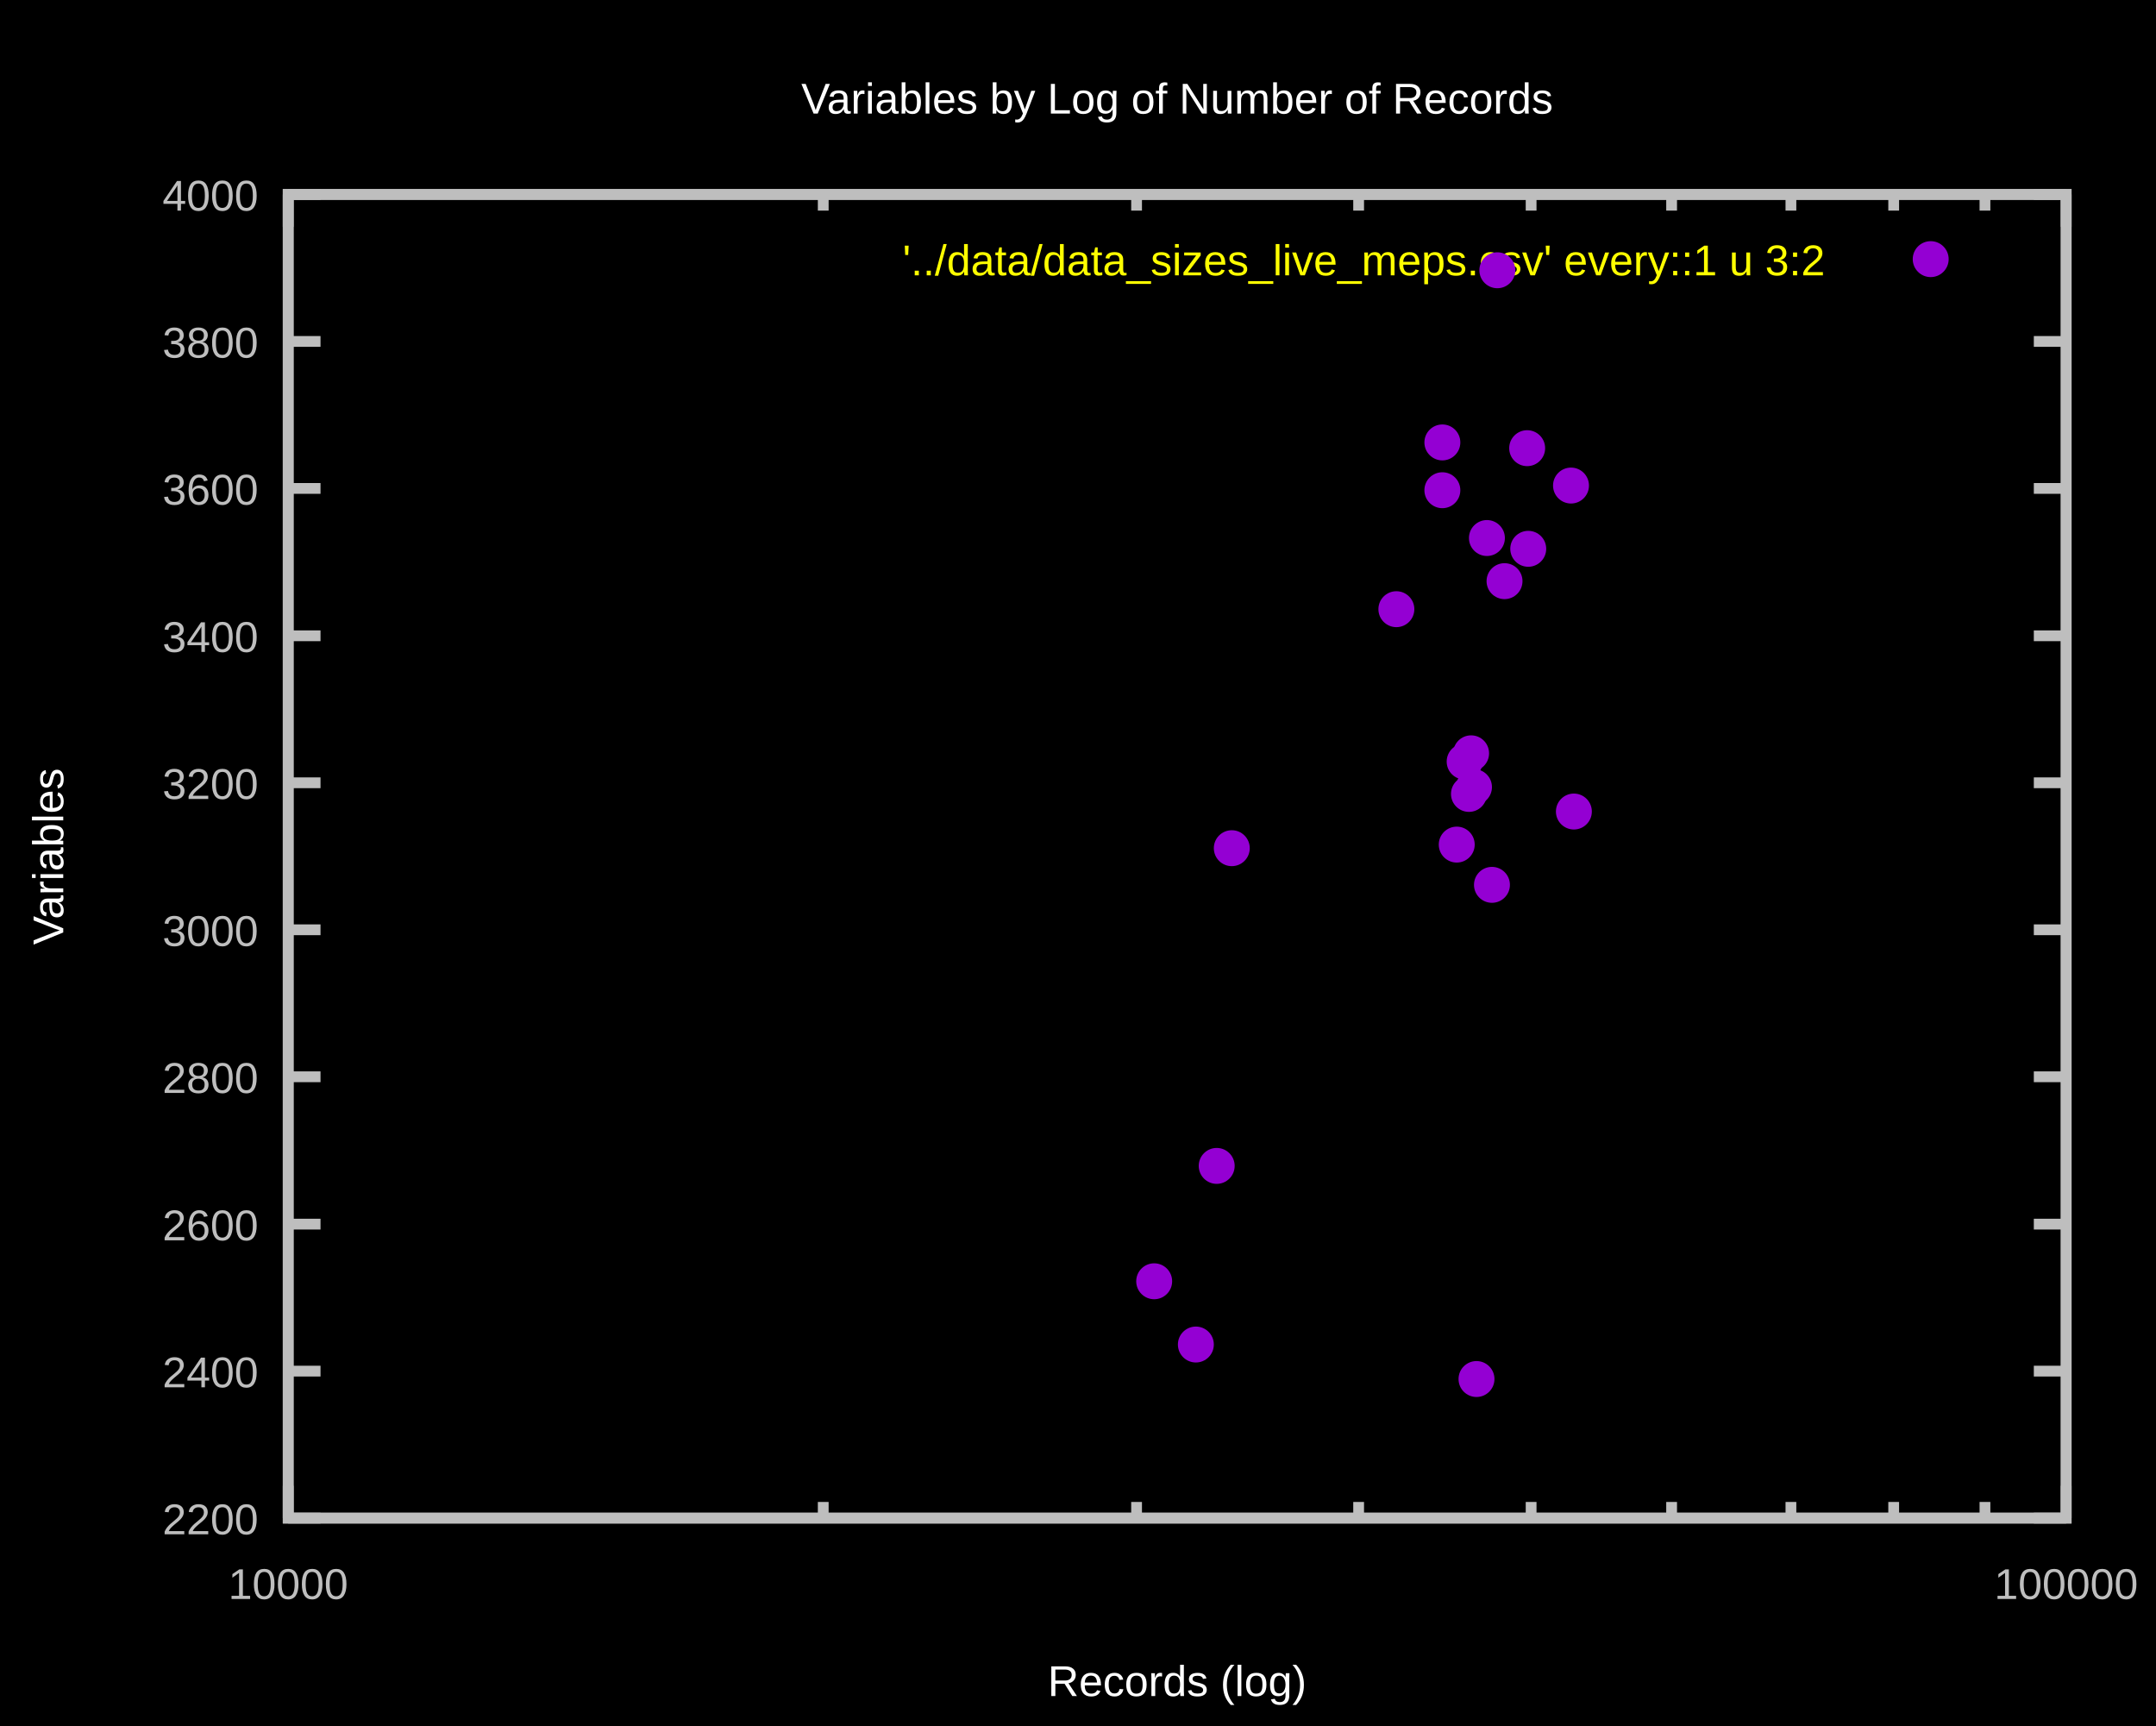
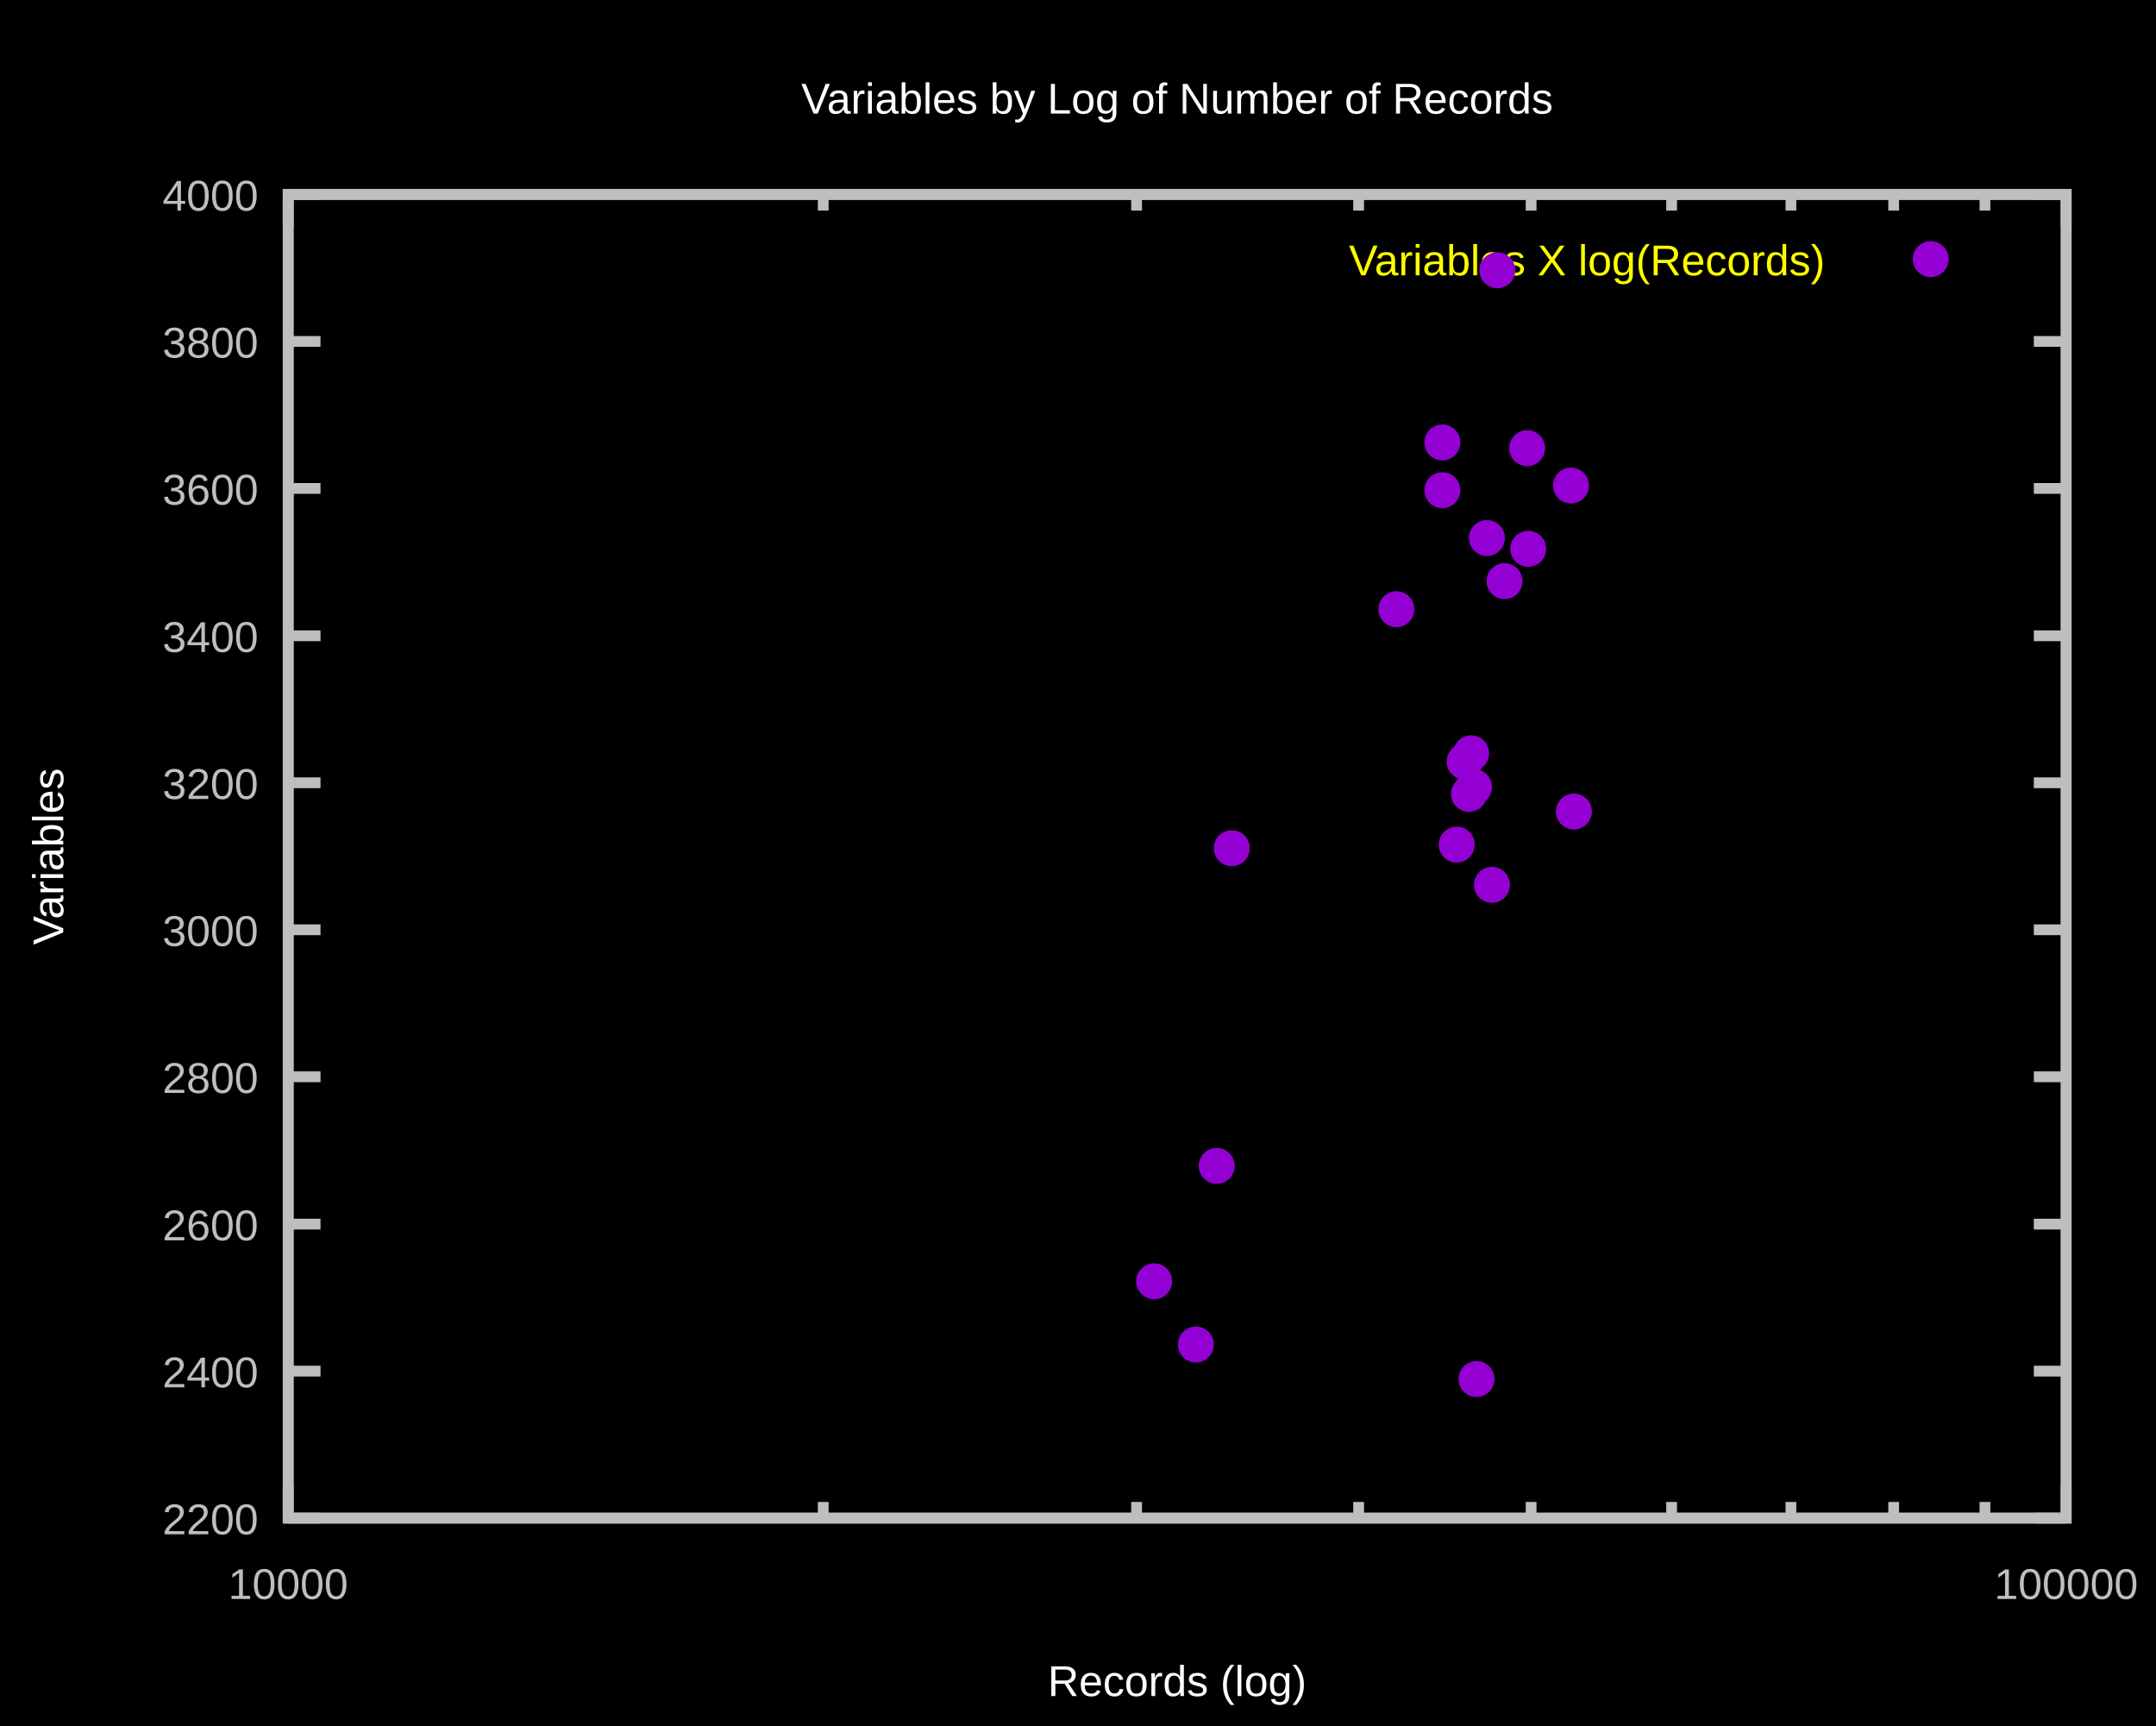
<svg xmlns="http://www.w3.org/2000/svg" xmlns:xlink="http://www.w3.org/1999/xlink" width="600" height="480" viewBox="0 0 600 480">
  <g id="gnuplot_canvas">
    <rect x="0" y="0" width="600" height="480" fill="none" />
    <defs>
      <circle id="gpDot" r="0.5" stroke-width="0.5" />
      <path id="gpPt0" stroke-width="0.222" stroke="currentColor" d="M-1,0 h2 M0,-1 v2" />
      <path id="gpPt1" stroke-width="0.222" stroke="currentColor" d="M-1,-1 L1,1 M1,-1 L-1,1" />
      <path id="gpPt2" stroke-width="0.222" stroke="currentColor" d="M-1,0 L1,0 M0,-1 L0,1 M-1,-1 L1,1 M-1,1 L1,-1" />
      <rect id="gpPt3" stroke-width="0.222" stroke="currentColor" x="-1" y="-1" width="2" height="2" />
      <rect id="gpPt4" stroke-width="0.222" stroke="currentColor" fill="currentColor" x="-1" y="-1" width="2" height="2" />
      <circle id="gpPt5" stroke-width="0.222" stroke="currentColor" cx="0" cy="0" r="1" />
      <use xlink:href="#gpPt5" id="gpPt6" fill="currentColor" stroke="none" />
      <path id="gpPt7" stroke-width="0.222" stroke="currentColor" d="M0,-1.33 L-1.33,0.67 L1.33,0.67 z" />
      <use xlink:href="#gpPt7" id="gpPt8" fill="currentColor" stroke="none" />
      <use xlink:href="#gpPt7" id="gpPt9" stroke="currentColor" transform="rotate(180)" />
      <use xlink:href="#gpPt9" id="gpPt10" fill="currentColor" stroke="none" />
      <use xlink:href="#gpPt3" id="gpPt11" stroke="currentColor" transform="rotate(45)" />
      <use xlink:href="#gpPt11" id="gpPt12" fill="currentColor" stroke="none" />
      <path id="gpPt13" stroke-width="0.222" stroke="currentColor" d="M0,1.330 L1.265,0.411 L0.782,-1.067 L-0.782,-1.076 L-1.265,0.411 z" />
      <use xlink:href="#gpPt13" id="gpPt14" fill="currentColor" stroke="none" />
      <filter id="textbox" filterUnits="objectBoundingBox" x="0" y="0" height="1" width="1">
        <feFlood flood-color="white" flood-opacity="1" result="bgnd" />
        <feComposite in="SourceGraphic" in2="bgnd" operator="atop" />
      </filter>
      <filter id="greybox" filterUnits="objectBoundingBox" x="0" y="0" height="1" width="1">
        <feFlood flood-color="lightgrey" flood-opacity="1" result="grey" />
        <feComposite in="SourceGraphic" in2="grey" operator="atop" />
      </filter>
    </defs>
    <g fill="none" color="white" stroke="rgb(190, 190, 190)" stroke-width="3.00" stroke-linecap="butt" stroke-linejoin="miter">
</g>
    <g fill="none" color="white" stroke="currentColor" stroke-width="1.00" stroke-linecap="butt" stroke-linejoin="miter">
</g>
    <g fill="none" color="black" stroke="currentColor" stroke-width="1.00" stroke-linecap="butt" stroke-linejoin="miter">
      <g stroke="none" shape-rendering="crispEdges">
        <polygon fill="rgb(  0,   0,   0)" points="0.0,480.0 599.9,480.0 599.9,0.1 0.0,0.1 " />
      </g>
      <path stroke="black" d="M0.0,480.0 L0.0,0.1 L599.9,0.1 L599.9,480.0 L0.0,480.0 Z  " />
    </g>
    <g fill="none" color="black" stroke="black" stroke-width="3.00" stroke-linecap="butt" stroke-linejoin="miter">
</g>
    <g fill="none" color="black" stroke="currentColor" stroke-width="3.00" stroke-linecap="butt" stroke-linejoin="miter">
      <path stroke="rgb(190, 190, 190)" d="M80.2,422.4 L89.2,422.4 M575.0,422.4 L566.0,422.4  " />
      <g transform="translate(71.9,426.9)" stroke="none" fill="rgb(190,190,190)" font-family="Arial" font-size="12.00" text-anchor="end">
        <text>
          <tspan font-family="Arial"> 2200</tspan>
        </text>
      </g>
    </g>
    <g fill="none" color="black" stroke="currentColor" stroke-width="3.00" stroke-linecap="butt" stroke-linejoin="miter">
      <path stroke="rgb(190, 190, 190)" d="M80.2,381.5 L89.2,381.5 M575.0,381.5 L566.0,381.5  " />
      <g transform="translate(71.9,386.0)" stroke="none" fill="rgb(190,190,190)" font-family="Arial" font-size="12.00" text-anchor="end">
        <text>
          <tspan font-family="Arial"> 2400</tspan>
        </text>
      </g>
    </g>
    <g fill="none" color="black" stroke="currentColor" stroke-width="3.00" stroke-linecap="butt" stroke-linejoin="miter">
      <path stroke="rgb(190, 190, 190)" d="M80.2,340.6 L89.2,340.6 M575.0,340.6 L566.0,340.6  " />
      <g transform="translate(71.9,345.1)" stroke="none" fill="rgb(190,190,190)" font-family="Arial" font-size="12.00" text-anchor="end">
        <text>
          <tspan font-family="Arial"> 2600</tspan>
        </text>
      </g>
    </g>
    <g fill="none" color="black" stroke="currentColor" stroke-width="3.00" stroke-linecap="butt" stroke-linejoin="miter">
      <path stroke="rgb(190, 190, 190)" d="M80.2,299.6 L89.2,299.6 M575.0,299.6 L566.0,299.6  " />
      <g transform="translate(71.9,304.1)" stroke="none" fill="rgb(190,190,190)" font-family="Arial" font-size="12.00" text-anchor="end">
        <text>
          <tspan font-family="Arial"> 2800</tspan>
        </text>
      </g>
    </g>
    <g fill="none" color="black" stroke="currentColor" stroke-width="3.00" stroke-linecap="butt" stroke-linejoin="miter">
      <path stroke="rgb(190, 190, 190)" d="M80.2,258.7 L89.2,258.7 M575.0,258.7 L566.0,258.7  " />
      <g transform="translate(71.9,263.2)" stroke="none" fill="rgb(190,190,190)" font-family="Arial" font-size="12.00" text-anchor="end">
        <text>
          <tspan font-family="Arial"> 3000</tspan>
        </text>
      </g>
    </g>
    <g fill="none" color="black" stroke="currentColor" stroke-width="3.00" stroke-linecap="butt" stroke-linejoin="miter">
      <path stroke="rgb(190, 190, 190)" d="M80.2,217.8 L89.2,217.8 M575.0,217.8 L566.0,217.8  " />
      <g transform="translate(71.9,222.3)" stroke="none" fill="rgb(190,190,190)" font-family="Arial" font-size="12.00" text-anchor="end">
        <text>
          <tspan font-family="Arial"> 3200</tspan>
        </text>
      </g>
    </g>
    <g fill="none" color="black" stroke="currentColor" stroke-width="3.00" stroke-linecap="butt" stroke-linejoin="miter">
      <path stroke="rgb(190, 190, 190)" d="M80.2,176.9 L89.2,176.9 M575.0,176.9 L566.0,176.9  " />
      <g transform="translate(71.9,181.4)" stroke="none" fill="rgb(190,190,190)" font-family="Arial" font-size="12.00" text-anchor="end">
        <text>
          <tspan font-family="Arial"> 3400</tspan>
        </text>
      </g>
    </g>
    <g fill="none" color="black" stroke="currentColor" stroke-width="3.00" stroke-linecap="butt" stroke-linejoin="miter">
      <path stroke="rgb(190, 190, 190)" d="M80.2,135.9 L89.2,135.9 M575.0,135.9 L566.0,135.9  " />
      <g transform="translate(71.9,140.4)" stroke="none" fill="rgb(190,190,190)" font-family="Arial" font-size="12.00" text-anchor="end">
        <text>
          <tspan font-family="Arial"> 3600</tspan>
        </text>
      </g>
    </g>
    <g fill="none" color="black" stroke="currentColor" stroke-width="3.00" stroke-linecap="butt" stroke-linejoin="miter">
      <path stroke="rgb(190, 190, 190)" d="M80.2,95.0 L89.2,95.0 M575.0,95.0 L566.0,95.0  " />
      <g transform="translate(71.9,99.5)" stroke="none" fill="rgb(190,190,190)" font-family="Arial" font-size="12.00" text-anchor="end">
        <text>
          <tspan font-family="Arial"> 3800</tspan>
        </text>
      </g>
    </g>
    <g fill="none" color="black" stroke="currentColor" stroke-width="3.00" stroke-linecap="butt" stroke-linejoin="miter">
      <path stroke="rgb(190, 190, 190)" d="M80.2,54.1 L89.2,54.1 M575.0,54.1 L566.0,54.1  " />
      <g transform="translate(71.9,58.6)" stroke="none" fill="rgb(190,190,190)" font-family="Arial" font-size="12.00" text-anchor="end">
        <text>
          <tspan font-family="Arial"> 4000</tspan>
        </text>
      </g>
    </g>
    <g fill="none" color="black" stroke="currentColor" stroke-width="3.00" stroke-linecap="butt" stroke-linejoin="miter">
      <path stroke="rgb(190, 190, 190)" d="M80.2,422.4 L80.2,413.4 M80.2,54.1 L80.2,63.1  " />
      <g transform="translate(80.2,444.9)" stroke="none" fill="rgb(190,190,190)" font-family="Arial" font-size="12.00" text-anchor="middle">
        <text>
          <tspan font-family="Arial"> 10000</tspan>
        </text>
      </g>
    </g>
    <g fill="none" color="black" stroke="currentColor" stroke-width="3.00" stroke-linecap="butt" stroke-linejoin="miter">
      <path stroke="rgb(190, 190, 190)" d="M229.1,422.4 L229.1,417.9 M229.1,54.1 L229.1,58.6 M316.3,422.4 L316.3,417.9 M316.3,54.1 L316.3,58.6   M378.1,422.4 L378.1,417.9 M378.1,54.1 L378.1,58.6 M426.1,422.4 L426.1,417.9 M426.1,54.1 L426.1,58.6   M465.2,422.4 L465.2,417.9 M465.2,54.1 L465.2,58.6 M498.4,422.4 L498.4,417.9 M498.4,54.1 L498.4,58.6   M527.0,422.4 L527.0,417.9 M527.0,54.1 L527.0,58.6 M552.4,422.4 L552.4,417.9 M552.4,54.1 L552.4,58.6   M575.0,422.4 L575.0,413.4 M575.0,54.1 L575.0,63.1  " />
      <g transform="translate(575.0,444.9)" stroke="none" fill="rgb(190,190,190)" font-family="Arial" font-size="12.00" text-anchor="middle">
        <text>
          <tspan font-family="Arial"> 100000</tspan>
        </text>
      </g>
    </g>
    <g fill="none" color="black" stroke="currentColor" stroke-width="3.00" stroke-linecap="butt" stroke-linejoin="miter">
</g>
    <g fill="none" color="black" stroke="currentColor" stroke-width="3.00" stroke-linecap="butt" stroke-linejoin="miter">
      <path stroke="rgb(190, 190, 190)" d="M80.2,54.1 L80.2,422.4 L575.0,422.4 L575.0,54.1 L80.2,54.1 Z  " />
    </g>
    <g fill="none" color="black" stroke="currentColor" stroke-width="3.00" stroke-linecap="butt" stroke-linejoin="miter">
      <g transform="translate(17.6,238.3) rotate(270)" stroke="none" fill="rgb(255,255,255)" font-family="Arial" font-size="12.00" text-anchor="middle">
        <text>
          <tspan font-family="Arial">Variables</tspan>
        </text>
      </g>
    </g>
    <g fill="none" color="black" stroke="currentColor" stroke-width="3.00" stroke-linecap="butt" stroke-linejoin="miter">
      <g transform="translate(327.6,471.9)" stroke="none" fill="rgb(255,255,255)" font-family="Arial" font-size="12.00" text-anchor="middle">
        <text>
          <tspan font-family="Arial">Records (log)</tspan>
        </text>
      </g>
    </g>
    <g fill="none" color="black" stroke="currentColor" stroke-width="3.00" stroke-linecap="butt" stroke-linejoin="miter">
      <g transform="translate(327.6,31.6)" stroke="none" fill="rgb(255,255,255)" font-family="Arial" font-size="12.00" text-anchor="middle">
        <text>
          <tspan font-family="Arial">Variables by Log of Number of Records</tspan>
        </text>
      </g>
    </g>
    <g fill="none" color="black" stroke="currentColor" stroke-width="3.00" stroke-linecap="butt" stroke-linejoin="miter">
</g>
    <g id="gnuplot_plot_1">
      <g fill="none" color="white" stroke="currentColor" stroke-width="1.00" stroke-linecap="butt" stroke-linejoin="miter">
</g>
      <g fill="none" color="black" stroke="currentColor" stroke-width="1.00" stroke-linecap="butt" stroke-linejoin="miter">
        <g transform="translate(507.9,76.6)" stroke="none" fill="rgb(255,255,0)" font-family="Arial" font-size="12.00" text-anchor="end">
-           <text>'../data/data_sizes_live_meps.csv' every::1 u 3:2</text>
+           <text>
+             <tspan font-family="Arial">Variables X log(Records)</tspan>
+           </text>
        </g>
      </g>
      <g fill="none" color="black" stroke="currentColor" stroke-width="1.00" stroke-linecap="butt" stroke-linejoin="miter">
        <use xlink:href="#gpPt6" transform="translate(321.2,356.5) scale(4.50)" color="rgb(148,   0, 211)" />
        <use xlink:href="#gpPt6" transform="translate(410.9,383.7) scale(4.50)" color="rgb(148,   0, 211)" />
        <use xlink:href="#gpPt6" transform="translate(332.8,374.1) scale(4.50)" color="rgb(148,   0, 211)" />
        <use xlink:href="#gpPt6" transform="translate(338.6,324.4) scale(4.50)" color="rgb(148,   0, 211)" />
        <use xlink:href="#gpPt6" transform="translate(342.8,236.0) scale(4.50)" color="rgb(148,   0, 211)" />
        <use xlink:href="#gpPt6" transform="translate(405.4,235.0) scale(4.50)" color="rgb(148,   0, 211)" />
        <use xlink:href="#gpPt6" transform="translate(438.0,225.8) scale(4.50)" color="rgb(148,   0, 211)" />
        <use xlink:href="#gpPt6" transform="translate(408.8,220.9) scale(4.50)" color="rgb(148,   0, 211)" />
        <use xlink:href="#gpPt6" transform="translate(410.2,219.0) scale(4.50)" color="rgb(148,   0, 211)" />
        <use xlink:href="#gpPt6" transform="translate(407.6,211.9) scale(4.50)" color="rgb(148,   0, 211)" />
        <use xlink:href="#gpPt6" transform="translate(409.4,209.6) scale(4.50)" color="rgb(148,   0, 211)" />
        <use xlink:href="#gpPt6" transform="translate(388.6,169.5) scale(4.50)" color="rgb(148,   0, 211)" />
        <use xlink:href="#gpPt6" transform="translate(401.4,136.4) scale(4.50)" color="rgb(148,   0, 211)" />
        <use xlink:href="#gpPt6" transform="translate(425.0,124.7) scale(4.50)" color="rgb(148,   0, 211)" />
        <use xlink:href="#gpPt6" transform="translate(401.4,123.1) scale(4.50)" color="rgb(148,   0, 211)" />
        <use xlink:href="#gpPt6" transform="translate(416.7,75.2) scale(4.50)" color="rgb(148,   0, 211)" />
        <use xlink:href="#gpPt6" transform="translate(437.2,135.1) scale(4.50)" color="rgb(148,   0, 211)" />
        <use xlink:href="#gpPt6" transform="translate(425.3,152.7) scale(4.50)" color="rgb(148,   0, 211)" />
        <use xlink:href="#gpPt6" transform="translate(413.8,149.7) scale(4.50)" color="rgb(148,   0, 211)" />
        <use xlink:href="#gpPt6" transform="translate(418.7,161.7) scale(4.50)" color="rgb(148,   0, 211)" />
        <use xlink:href="#gpPt6" transform="translate(415.2,246.2) scale(4.50)" color="rgb(148,   0, 211)" />
        <use xlink:href="#gpPt6" transform="translate(537.3,72.1) scale(4.50)" color="rgb(148,   0, 211)" />
      </g>
    </g>
    <g fill="none" color="white" stroke="rgb(148,   0, 211)" stroke-width="2.00" stroke-linecap="butt" stroke-linejoin="miter">
</g>
    <g fill="none" color="black" stroke="currentColor" stroke-width="2.00" stroke-linecap="butt" stroke-linejoin="miter">
</g>
    <g fill="none" color="black" stroke="black" stroke-width="3.00" stroke-linecap="butt" stroke-linejoin="miter">
</g>
    <g fill="none" color="black" stroke="currentColor" stroke-width="3.00" stroke-linecap="butt" stroke-linejoin="miter">
      <path stroke="rgb(190, 190, 190)" d="M80.2,54.1 L80.2,422.4 L575.0,422.4 L575.0,54.1 L80.2,54.1 Z  " />
    </g>
    <g fill="none" color="black" stroke="currentColor" stroke-width="3.00" stroke-linecap="butt" stroke-linejoin="miter">
</g>
  </g>
</svg>
